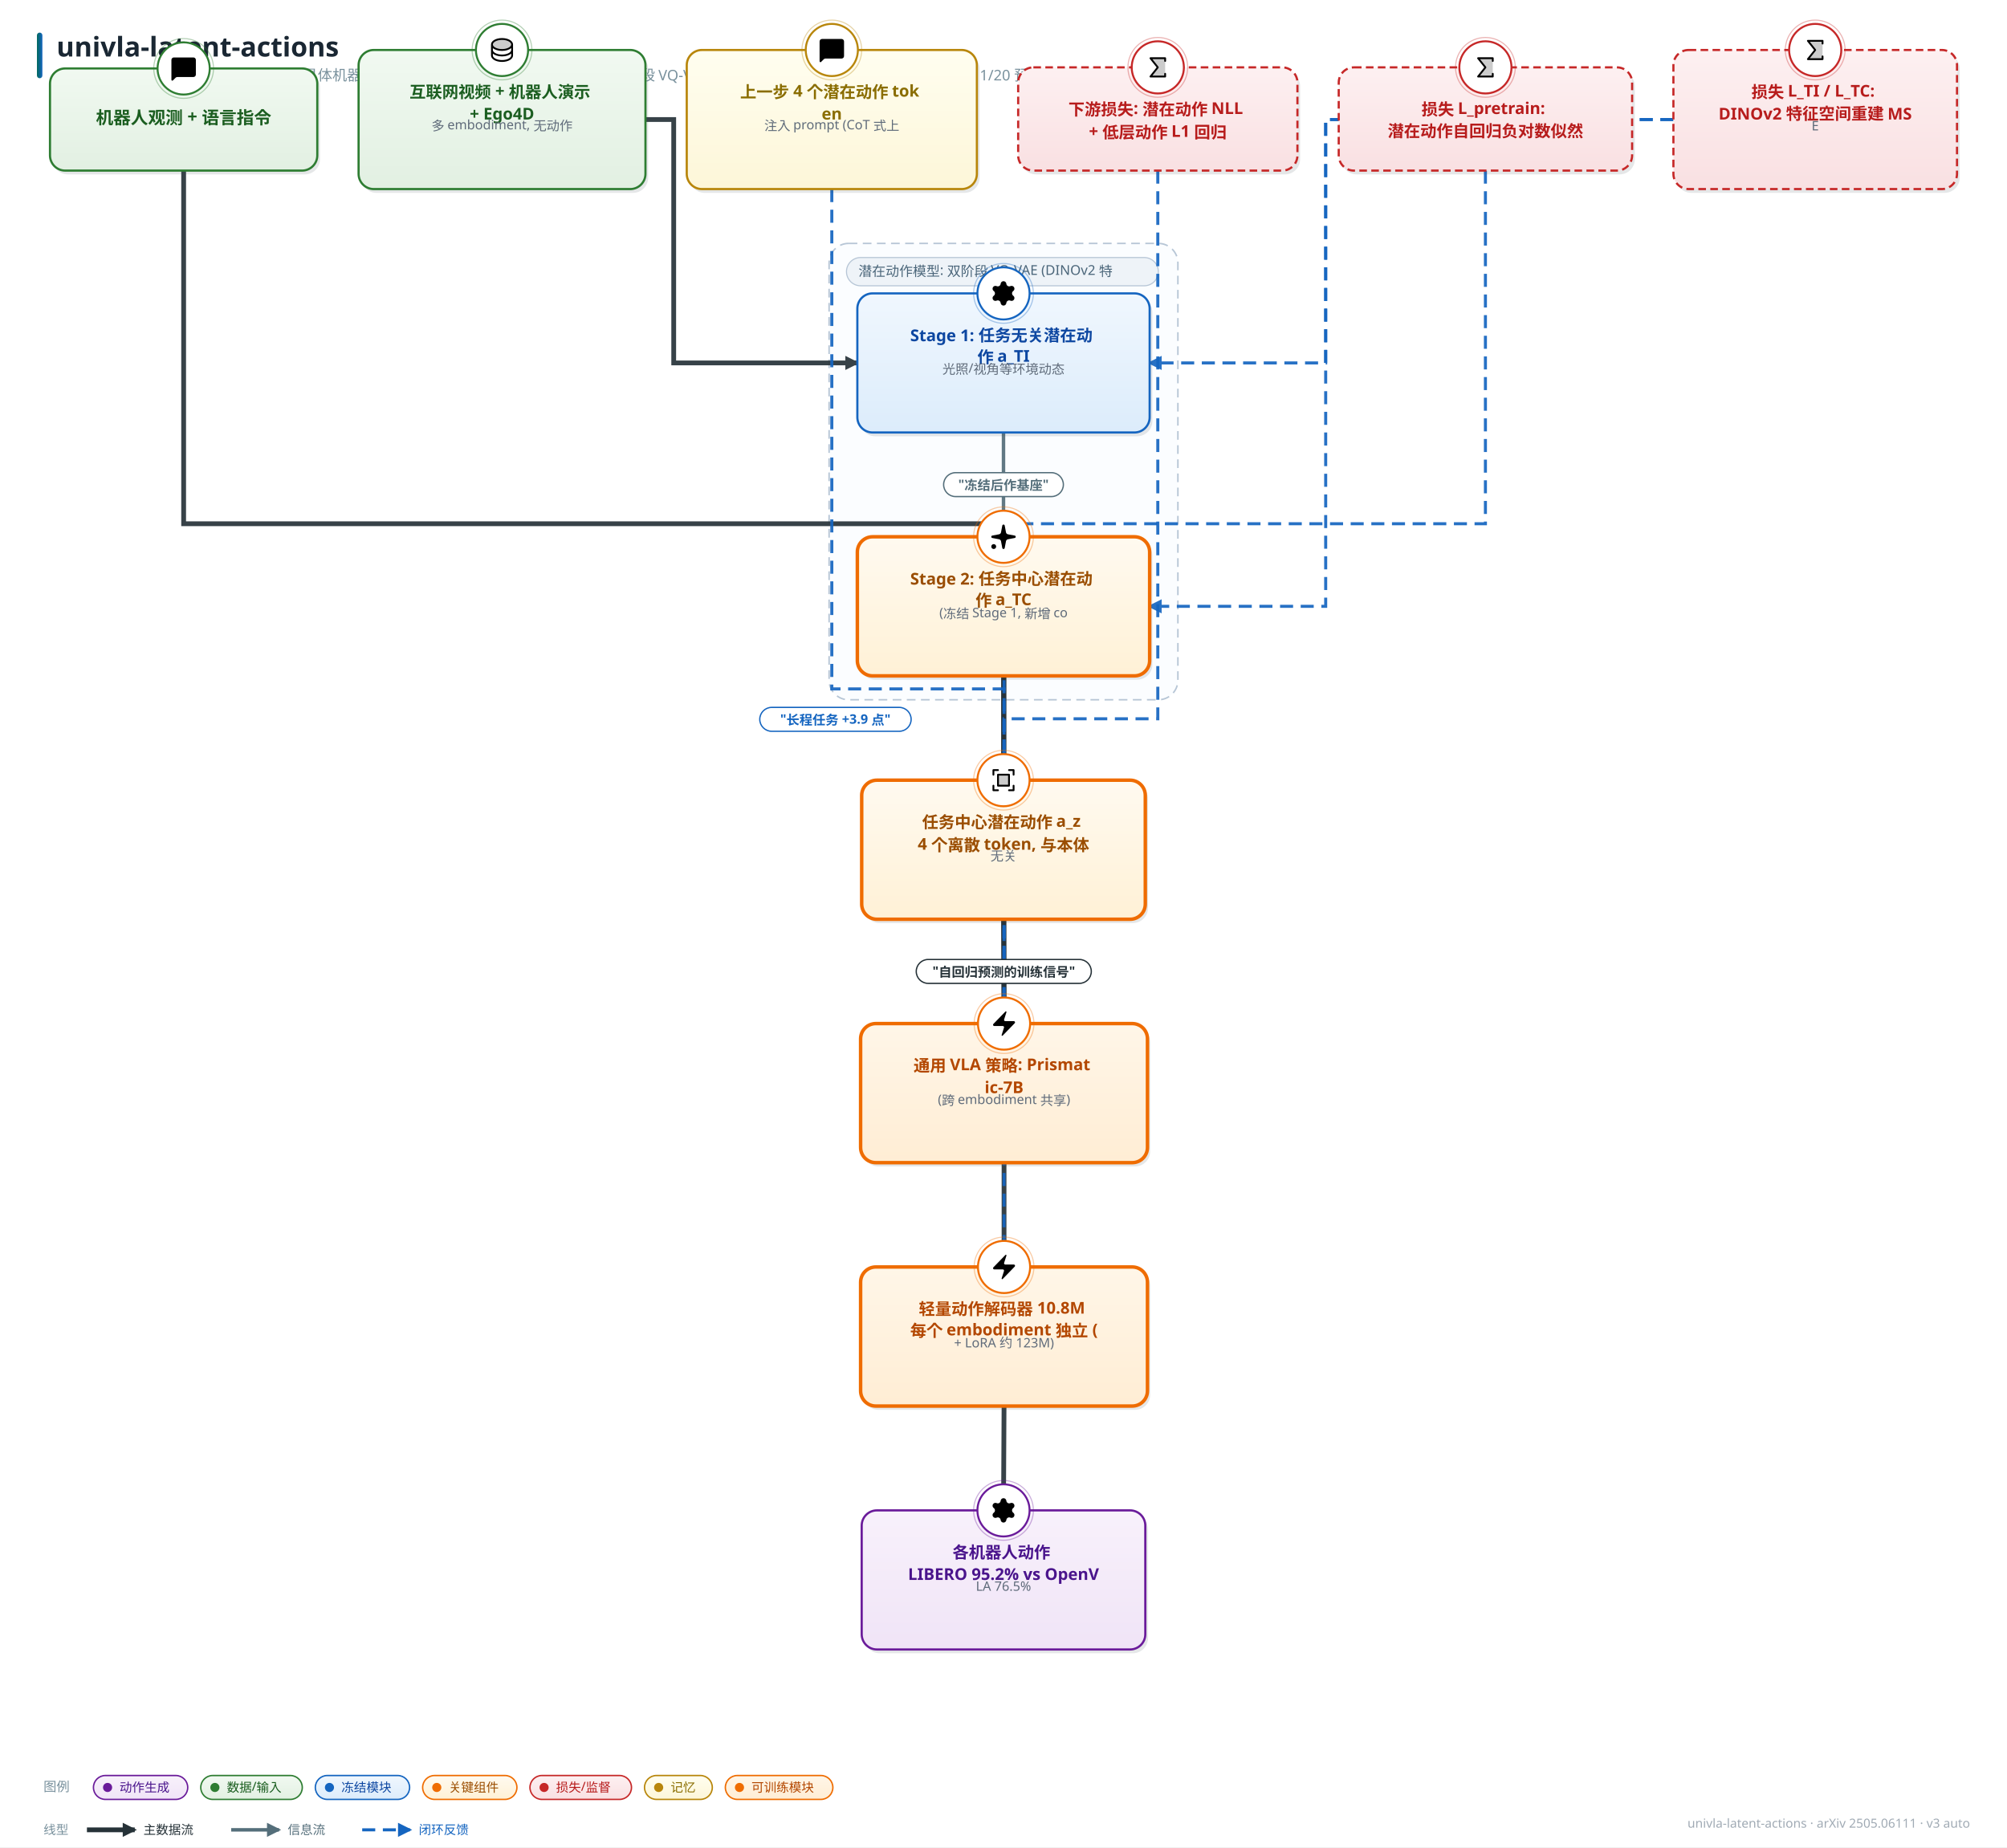
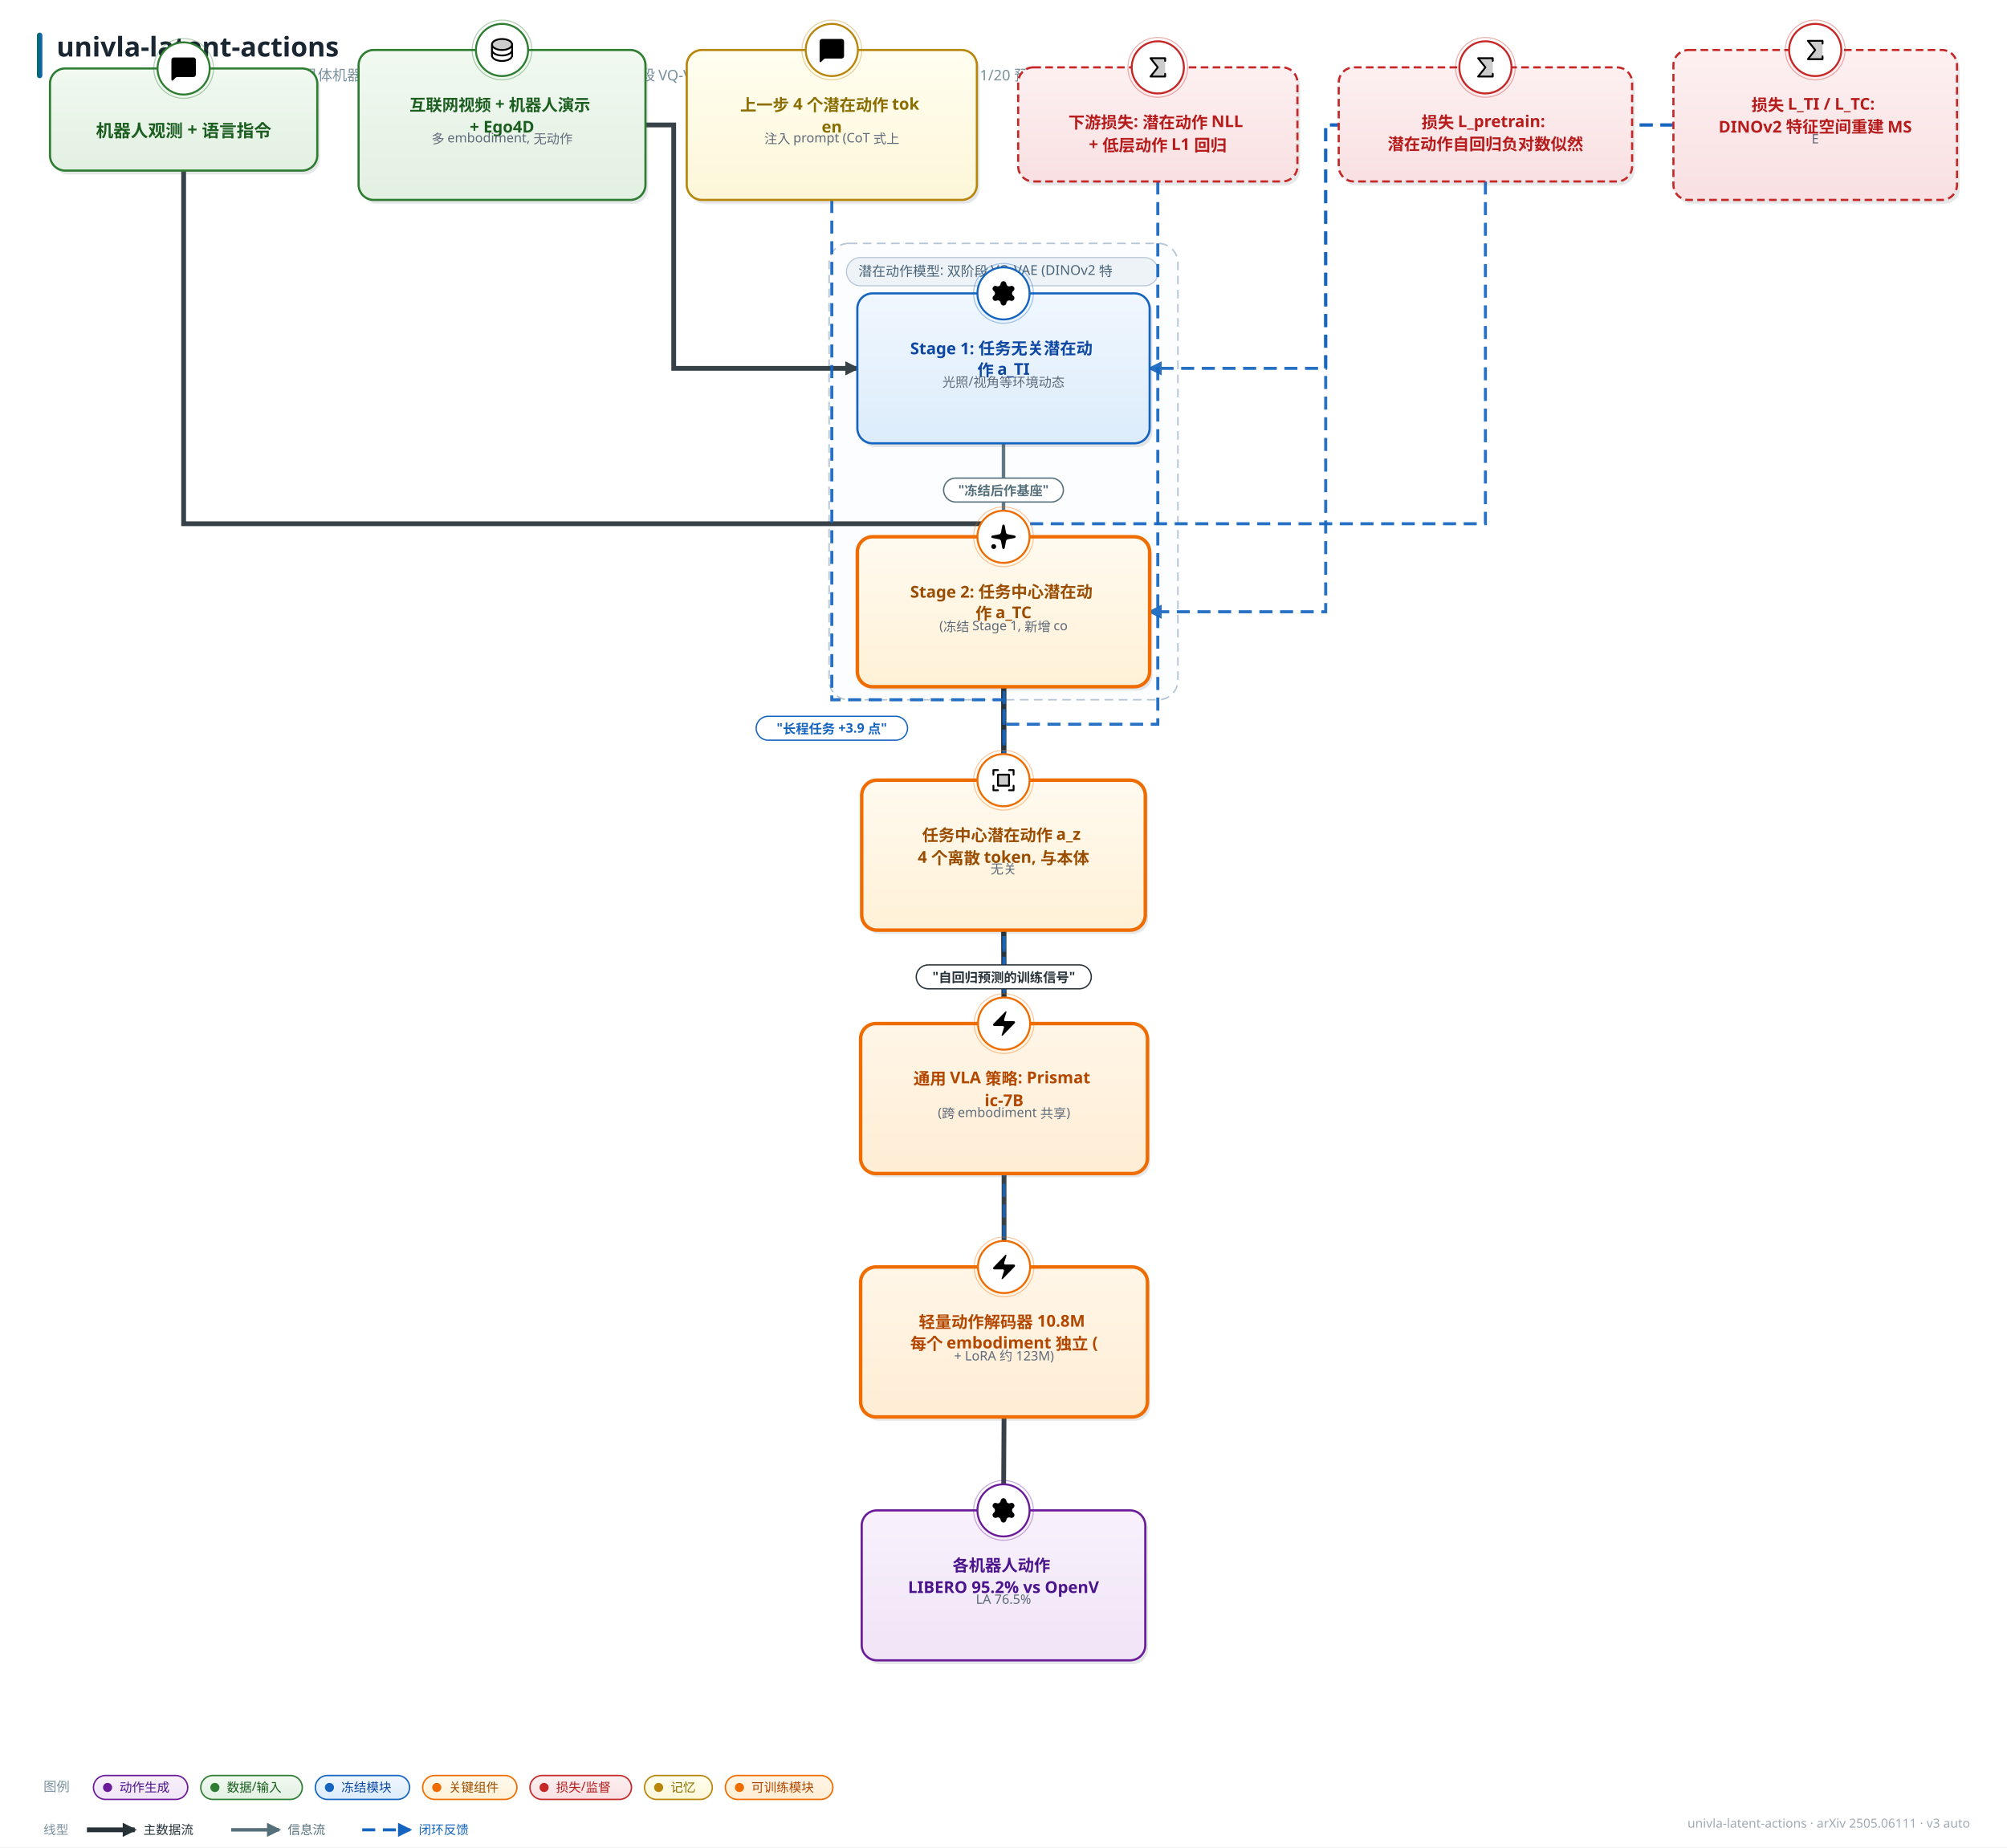
<svg xmlns="http://www.w3.org/2000/svg" width="1847" height="1700" viewBox="0 0 1847 1700" font-family="'PingFang SC','Hiragino Sans GB','Microsoft YaHei','Segoe UI',sans-serif">
  <style>text{font-family:'PingFang SC','Hiragino Sans GB','Microsoft YaHei','Segoe UI',sans-serif;} .lbl{font-weight:700;}</style>
  <defs>
    <linearGradient id="g-data" x1="0" y1="0" x2="0" y2="1">
      <stop offset="0" stop-color="#f1f9f1" />
      <stop offset="1" stop-color="#e2f0e2" />
    </linearGradient>
    <linearGradient id="g-frozen" x1="0" y1="0" x2="0" y2="1">
      <stop offset="0" stop-color="#f0f7fe" />
      <stop offset="1" stop-color="#dcecfb" />
    </linearGradient>
    <linearGradient id="g-train" x1="0" y1="0" x2="0" y2="1">
      <stop offset="0" stop-color="#fff6e8" />
      <stop offset="1" stop-color="#ffedd4" />
    </linearGradient>
    <linearGradient id="g-loss" x1="0" y1="0" x2="0" y2="1">
      <stop offset="0" stop-color="#fdf0f1" />
      <stop offset="1" stop-color="#f9e0e2" />
    </linearGradient>
    <linearGradient id="g-act" x1="0" y1="0" x2="0" y2="1">
      <stop offset="0" stop-color="#f8f1fb" />
      <stop offset="1" stop-color="#f0e4f7" />
    </linearGradient>
    <linearGradient id="g-loop" x1="0" y1="0" x2="0" y2="1">
      <stop offset="0" stop-color="#f2f5f7" />
      <stop offset="1" stop-color="#e6ebee" />
    </linearGradient>
    <linearGradient id="g-env" x1="0" y1="0" x2="0" y2="1">
      <stop offset="0" stop-color="#eef8f6" />
      <stop offset="1" stop-color="#dcf0ec" />
    </linearGradient>
    <linearGradient id="g-mem" x1="0" y1="0" x2="0" y2="1">
      <stop offset="0" stop-color="#fffef0" />
      <stop offset="1" stop-color="#fdf6d8" />
    </linearGradient>
    <linearGradient id="g-reward" x1="0" y1="0" x2="0" y2="1">
      <stop offset="0" stop-color="#fdf2f7" />
      <stop offset="1" stop-color="#f9e2ed" />
    </linearGradient>
    <linearGradient id="g-key" x1="0" y1="0" x2="0" y2="1">
      <stop offset="0" stop-color="#fffaf0" />
      <stop offset="1" stop-color="#fff1d6" />
    </linearGradient>
    <linearGradient id="g-title" x1="0" y1="0" x2="1" y2="0">
      <stop offset="0" stop-color="#00695c" />
      <stop offset="1" stop-color="#1565c0" />
    </linearGradient>
    <marker id="arr-main" viewBox="0 0 10 10" refX="8.5" refY="5" markerWidth="13" markerHeight="13" markerUnits="userSpaceOnUse" orient="auto-start-reverse">
      <path d="M0 0 L10 5 L0 10 z" fill="#546e7a" />
    </marker>
    <marker id="arr-thick" viewBox="0 0 10 10" refX="8.5" refY="5" markerWidth="13" markerHeight="13" markerUnits="userSpaceOnUse" orient="auto-start-reverse">
      <path d="M0 0 L10 5 L0 10 z" fill="#263238" />
    </marker>
    <marker id="arr-thin" viewBox="0 0 10 10" refX="8.5" refY="5" markerWidth="13" markerHeight="13" markerUnits="userSpaceOnUse" orient="auto-start-reverse">
      <path d="M0 0 L10 5 L0 10 z" fill="#9fb0bb" />
    </marker>
    <marker id="arr-fb" viewBox="0 0 10 10" refX="8.5" refY="5" markerWidth="13" markerHeight="13" markerUnits="userSpaceOnUse" orient="auto-start-reverse">
      <path d="M0 0 L10 5 L0 10 z" fill="#1565c0" />
    </marker>
    <marker id="arr-loss" viewBox="0 0 10 10" refX="8.5" refY="5" markerWidth="13" markerHeight="13" markerUnits="userSpaceOnUse" orient="auto-start-reverse">
      <path d="M0 0 L10 5 L0 10 z" fill="#c62828" />
    </marker>
  </defs>
  <rect width="1847" height="1700" fill="#ffffff" />
  <rect x="34" y="30" width="5" height="42" rx="2.5" fill="url(#g-title)" />
  <text x="52" y="52" font-size="25" font-weight="800" fill="#1a2733">univla-latent-actions</text>
  <text x="52" y="74" font-size="13.5" fill="#78909c">UniVLA 在 DINOv2 特征空间中学习与具体机器人无关的任务中心潜在动作表示，通过双阶段 VQ-VAE 分离任务相关/无关动态，仅用 OpenVLA 1/20 预训练算</text>
  <text x="1813" y="1682" font-size="11.5" fill="#a0aab4" text-anchor="end">univla-latent-actions · arXiv 2505.06111 · v3 auto</text>
  <rect x="763" y="224" width="321" height="420" rx="18" fill="#fbfdff" stroke="#b7c6d6" stroke-width="1.4" stroke-dasharray="8 5" />
  <rect x="779" y="237" width="287.0" height="26" rx="13" fill="#eef3f8" stroke="#b7c6d6" />
  <text x="790" y="254" font-size="12.5" fill="#4a6579">潜在动作模型: 双阶段 VQ-VAE (DINOv2 特</text>
-   <path d="M 594.0 110.0 L 620.0 110.0 L 620.0 334.0 L 789.0 334.0" fill="none" stroke="#263238" stroke-width="4.4" marker-end="url(#arr-thick)" opacity="0.92" />
-   <path d="M 923.5 398.0 L 923.5 494.0" fill="none" stroke="#546e7a" stroke-width="3.2" marker-end="url(#arr-main)" opacity="0.92" />
-   <path d="M 1540.0 110.0 L 1220.0 110.0 L 1220.0 334.0 L 1058.0 334.0" fill="none" stroke="#1565c0" stroke-width="2.8" stroke-dasharray="12 7" marker-end="url(#arr-fb)" opacity="0.92" />
-   <path d="M 1540.0 110.0 L 1220.0 110.0 L 1220.0 558.0 L 1058.0 558.0" fill="none" stroke="#1565c0" stroke-width="2.8" stroke-dasharray="12 7" marker-end="url(#arr-fb)" opacity="0.92" />
-   <path d="M 923.5 622.0 L 923.5 718.0" fill="none" stroke="#263238" stroke-width="4.4" marker-end="url(#arr-thick)" opacity="0.92" />
+   <path d="M 594.0 115.0 L 620.0 115.0 L 620.0 339.0 L 789.0 339.0" fill="none" stroke="#263238" stroke-width="4.4" marker-end="url(#arr-thick)" opacity="0.92" />
+   <path d="M 923.5 408.0 L 923.5 494.0" fill="none" stroke="#546e7a" stroke-width="3.2" marker-end="url(#arr-main)" opacity="0.92" />
+   <path d="M 1540.0 115.0 L 1220.0 115.0 L 1220.0 339.0 L 1058.0 339.0" fill="none" stroke="#1565c0" stroke-width="2.8" stroke-dasharray="12 7" marker-end="url(#arr-fb)" opacity="0.92" />
+   <path d="M 1540.0 115.0 L 1220.0 115.0 L 1220.0 563.0 L 1058.0 563.0" fill="none" stroke="#1565c0" stroke-width="2.8" stroke-dasharray="12 7" marker-end="url(#arr-fb)" opacity="0.92" />
+   <path d="M 923.5 632.0 L 923.5 718.0" fill="none" stroke="#263238" stroke-width="4.4" marker-end="url(#arr-thick)" opacity="0.92" />
  <path d="M 169.0 157.0 L 169.0 482.0 L 924.0 482.0 L 924.0 942.0" fill="none" stroke="#263238" stroke-width="4.4" marker-end="url(#arr-thick)" opacity="0.92" />
-   <path d="M 923.5 846.0 L 924.0 942.0" fill="none" stroke="#263238" stroke-width="4.4" marker-end="url(#arr-thick)" opacity="0.92" />
-   <path d="M 1367.0 157.0 L 1367.0 482.0 L 924.0 482.0 L 924.0 942.0" fill="none" stroke="#1565c0" stroke-width="2.8" stroke-dasharray="12 7" marker-end="url(#arr-fb)" opacity="0.92" />
-   <path d="M 765.5 174.0 L 765.5 634.0 L 924.0 634.0 L 924.0 942.0" fill="none" stroke="#1565c0" stroke-width="2.8" stroke-dasharray="12 7" marker-end="url(#arr-fb)" opacity="0.92" />
-   <path d="M 924.0 1070.0 L 924.0 1166.0" fill="none" stroke="#263238" stroke-width="4.4" marker-end="url(#arr-thick)" opacity="0.92" />
-   <path d="M 1065.5 157.0 L 1065.5 661.5 L 924.0 661.5 L 924.0 1166.0" fill="none" stroke="#1565c0" stroke-width="2.8" stroke-dasharray="12 7" marker-end="url(#arr-fb)" opacity="0.92" />
-   <path d="M 924.0 1294.0 L 923.5 1390.0" fill="none" stroke="#263238" stroke-width="4.4" marker-end="url(#arr-thick)" opacity="0.92" />
-   <rect x="332.5" y="49.5" width="264" height="128" rx="14" fill="#37474f" opacity="0.13" />
-   <rect x="330" y="46" width="264" height="128" rx="14" fill="url(#g-data)" stroke="#2e7d32" stroke-width="2.0" />
+   <path d="M 923.5 856.0 L 924.0 942.0" fill="none" stroke="#263238" stroke-width="4.4" marker-end="url(#arr-thick)" opacity="0.92" />
+   <path d="M 1367.0 167.0 L 1367.0 482.0 L 924.0 482.0 L 924.0 942.0" fill="none" stroke="#1565c0" stroke-width="2.8" stroke-dasharray="12 7" marker-end="url(#arr-fb)" opacity="0.92" />
+   <path d="M 765.5 184.0 L 765.5 644.0 L 924.0 644.0 L 924.0 942.0" fill="none" stroke="#1565c0" stroke-width="2.8" stroke-dasharray="12 7" marker-end="url(#arr-fb)" opacity="0.92" />
+   <path d="M 924.0 1080.0 L 924.0 1166.0" fill="none" stroke="#263238" stroke-width="4.4" marker-end="url(#arr-thick)" opacity="0.92" />
+   <path d="M 1065.5 167.0 L 1065.5 666.5 L 924.0 666.5 L 924.0 1166.0" fill="none" stroke="#1565c0" stroke-width="2.8" stroke-dasharray="12 7" marker-end="url(#arr-fb)" opacity="0.92" />
+   <path d="M 924.0 1304.0 L 923.5 1390.0" fill="none" stroke="#263238" stroke-width="4.4" marker-end="url(#arr-thick)" opacity="0.92" />
+   <rect x="332.5" y="49.5" width="264" height="138" rx="14" fill="#37474f" opacity="0.13" />
+   <rect x="330" y="46" width="264" height="138" rx="14" fill="url(#g-data)" stroke="#2e7d32" stroke-width="2.0" />
  <circle cx="462.0" cy="46" r="24" fill="#ffffff" stroke="#2e7d32" stroke-width="1.8" />
  <circle cx="462.0" cy="46" r="27.5" fill="none" stroke="#2e7d32" stroke-width="1" opacity="0.35" />
  <g transform="translate(448.5,32.5) scale(0.1055)">
    <path d="M216,80c0,26.51-39.4,48-88,48S40,106.51,40,80s39.4-48,88-48S216,53.49,216,80Z" opacity="0.2" />
    <path d="M128,24C74.17,24,32,48.6,32,80v96c0,31.4,42.17,56,96,56s96-24.6,96-56V80C224,48.6,181.83,24,128,24Zm80,104c0,9.62-7.88,19.43-21.61,26.92C170.93,163.35,150.19,168,128,168s-42.93-4.65-58.39-13.08C55.88,147.43,48,137.62,48,128V111.36c17.06,15,46.23,24.64,80,24.64s62.94-9.68,80-24.64ZM69.61,53.08C85.07,44.65,105.81,40,128,40s42.93,4.65,58.39,13.08C200.12,60.57,208,70.38,208,80s-7.88,19.43-21.61,26.92C170.93,115.35,150.19,120,128,120s-42.93-4.65-58.39-13.08C55.88,99.43,48,89.62,48,80S55.88,60.57,69.61,53.08ZM186.39,202.92C170.93,211.35,150.19,216,128,216s-42.93-4.65-58.39-13.08C55.88,195.43,48,185.62,48,176V159.36c17.06,15,46.23,24.64,80,24.64s62.94-9.68,80-24.64V176C208,185.62,200.12,195.43,186.39,202.92Z" />
  </g>
-   <text x="462.0" y="90" font-size="15" class="lbl" fill="#1b5e20" text-anchor="middle">
+   <text x="462.0" y="102" font-size="15" class="lbl" fill="#1b5e20" text-anchor="middle">
    <tspan x="462.0" dy="0">互联网视频 + 机器人演示</tspan>
    <tspan x="462.0" dy="20"> + Ego4D</tspan>
  </text>
-   <text x="462.0" y="120" font-size="12" fill="#5f6b7a" text-anchor="middle">多 embodiment, 无动作</text>
-   <rect x="791.5" y="273.5" width="269" height="128" rx="14" fill="#37474f" opacity="0.13" />
-   <rect x="789" y="270" width="269" height="128" rx="14" fill="url(#g-frozen)" stroke="#1565c0" stroke-width="2.0" />
+   <text x="462.0" y="132" font-size="12" fill="#5f6b7a" text-anchor="middle">多 embodiment, 无动作</text>
+   <rect x="791.5" y="273.5" width="269" height="138" rx="14" fill="#37474f" opacity="0.13" />
+   <rect x="789" y="270" width="269" height="138" rx="14" fill="url(#g-frozen)" stroke="#1565c0" stroke-width="2.0" />
  <circle cx="923.5" cy="270" r="24" fill="#ffffff" stroke="#1565c0" stroke-width="1.8" />
  <circle cx="923.5" cy="270" r="27.5" fill="none" stroke="#1565c0" stroke-width="1" opacity="0.35" />
  <g transform="translate(910.0,256.5) scale(1.125)">
    <path d="M9.671 4.136a2.34 2.34 0 0 1 4.659 0 2.34 2.34 0 0 0 3.319 1.915 2.34 2.34 0 0 1 2.33 4.033 2.34 2.34 0 0 0 0 3.831 2.34 2.34 0 0 1-2.33 4.033 2.34 2.34 0 0 0-3.319 1.915 2.34 2.34 0 0 1-4.659 0 2.34 2.34 0 0 0-3.32-1.915 2.34 2.34 0 0 1-2.33-4.033 2.34 2.34 0 0 0 0-3.831A2.34 2.34 0 0 1 6.35 6.051a2.34 2.34 0 0 0 3.319-1.915" />
    <circle cx="12" cy="12" r="3" />
  </g>
-   <text x="923.5" y="314" font-size="15" class="lbl" fill="#0d47a1" text-anchor="middle">
+   <text x="923.5" y="326" font-size="15" class="lbl" fill="#0d47a1" text-anchor="middle">
    <tspan x="923.5" dy="0">Stage 1: 任务无关潜在动</tspan>
    <tspan x="923.5" dy="20">作 a_TI</tspan>
  </text>
-   <text x="923.5" y="344" font-size="12" fill="#5f6b7a" text-anchor="middle">光照/视角等环境动态</text>
-   <rect x="791.5" y="497.5" width="269" height="128" rx="14" fill="#37474f" opacity="0.13" />
-   <rect x="789" y="494" width="269" height="128" rx="14" fill="url(#g-key)" stroke="#ef6c00" stroke-width="3.2" />
+   <text x="923.5" y="356" font-size="12" fill="#5f6b7a" text-anchor="middle">光照/视角等环境动态</text>
+   <rect x="791.5" y="497.5" width="269" height="138" rx="14" fill="#37474f" opacity="0.13" />
+   <rect x="789" y="494" width="269" height="138" rx="14" fill="url(#g-key)" stroke="#ef6c00" stroke-width="3.2" />
  <circle cx="923.5" cy="494" r="24" fill="#ffffff" stroke="#ef6c00" stroke-width="1.8" />
  <circle cx="923.5" cy="494" r="27.5" fill="none" stroke="#ef6c00" stroke-width="1" opacity="0.35" />
  <g transform="translate(910.0,480.5) scale(1.125)">
    <path d="M11.017 2.814a1 1 0 0 1 1.966 0l1.051 5.558a2 2 0 0 0 1.594 1.594l5.558 1.051a1 1 0 0 1 0 1.966l-5.558 1.051a2 2 0 0 0-1.594 1.594l-1.051 5.558a1 1 0 0 1-1.966 0l-1.051-5.558a2 2 0 0 0-1.594-1.594l-5.558-1.051a1 1 0 0 1 0-1.966l5.558-1.051a2 2 0 0 0 1.594-1.594z" />
    <path d="M20 2v4" />
    <path d="M22 4h-4" />
    <circle cx="4" cy="20" r="2" />
  </g>
-   <text x="923.5" y="538" font-size="15" class="lbl" fill="#9a4d00" text-anchor="middle">
+   <text x="923.5" y="550" font-size="15" class="lbl" fill="#9a4d00" text-anchor="middle">
    <tspan x="923.5" dy="0">Stage 2: 任务中心潜在动</tspan>
    <tspan x="923.5" dy="20">作 a_TC</tspan>
  </text>
-   <text x="923.5" y="568" font-size="12" fill="#5f6b7a" text-anchor="middle">(冻结 Stage 1, 新增 co</text>
-   <rect x="1542.5" y="49.5" width="261" height="128" rx="14" fill="#37474f" opacity="0.13" />
-   <rect x="1540" y="46" width="261" height="128" rx="14" fill="url(#g-loss)" stroke="#c62828" stroke-width="2.0" stroke-dasharray="7 4" />
+   <text x="923.5" y="580" font-size="12" fill="#5f6b7a" text-anchor="middle">(冻结 Stage 1, 新增 co</text>
+   <rect x="1542.5" y="49.5" width="261" height="138" rx="14" fill="#37474f" opacity="0.13" />
+   <rect x="1540" y="46" width="261" height="138" rx="14" fill="url(#g-loss)" stroke="#c62828" stroke-width="2.0" stroke-dasharray="7 4" />
  <circle cx="1670.5" cy="46" r="24" fill="#ffffff" stroke="#c62828" stroke-width="1.8" />
  <circle cx="1670.5" cy="46" r="27.5" fill="none" stroke="#c62828" stroke-width="1" opacity="0.35" />
  <g transform="translate(1657.0,32.5) scale(0.1055)">
    <path d="M192,48V208H64l64-80L64,48Z" opacity="0.2" />
    <path d="M184,72V56H80.65l53.6,67a8,8,0,0,1,0,10l-53.6,67H184V184a8,8,0,0,1,16,0v24a8,8,0,0,1-8,8H64a8,8,0,0,1-6.25-13l60-75-60-75A8,8,0,0,1,64,40H192a8,8,0,0,1,8,8V72a8,8,0,0,1-16,0Z" />
  </g>
-   <text x="1670.5" y="90" font-size="15" class="lbl" fill="#b71c1c" text-anchor="middle">
+   <text x="1670.5" y="102" font-size="15" class="lbl" fill="#b71c1c" text-anchor="middle">
    <tspan x="1670.5" dy="0">损失 L_TI / L_TC:</tspan>
    <tspan x="1670.5" dy="20">DINOv2 特征空间重建 MS</tspan>
  </text>
-   <text x="1670.5" y="120" font-size="12" fill="#5f6b7a" text-anchor="middle">E</text>
-   <rect x="795.5" y="721.5" width="261" height="128" rx="14" fill="#37474f" opacity="0.13" />
-   <rect x="793" y="718" width="261" height="128" rx="14" fill="url(#g-key)" stroke="#ef6c00" stroke-width="3.2" />
+   <text x="1670.5" y="132" font-size="12" fill="#5f6b7a" text-anchor="middle">E</text>
+   <rect x="795.5" y="721.5" width="261" height="138" rx="14" fill="#37474f" opacity="0.13" />
+   <rect x="793" y="718" width="261" height="138" rx="14" fill="url(#g-key)" stroke="#ef6c00" stroke-width="3.2" />
  <circle cx="923.5" cy="718" r="24" fill="#ffffff" stroke="#ef6c00" stroke-width="1.8" />
  <circle cx="923.5" cy="718" r="27.5" fill="none" stroke="#ef6c00" stroke-width="1" opacity="0.35" />
  <g transform="translate(910.0,704.5) scale(0.1055)">
    <path d="M176,80v96H80V80Z" opacity="0.2" />
    <path d="M224,40V80a8,8,0,0,1-16,0V48H176a8,8,0,0,1,0-16h40A8,8,0,0,1,224,40ZM80,208H48V176a8,8,0,0,0-16,0v40a8,8,0,0,0,8,8H80a8,8,0,0,0,0-16Zm136-40a8,8,0,0,0-8,8v32H176a8,8,0,0,0,0,16h40a8,8,0,0,0,8-8V176A8,8,0,0,0,216,168ZM40,88a8,8,0,0,0,8-8V48H80a8,8,0,0,0,0-16H40a8,8,0,0,0-8,8V80A8,8,0,0,0,40,88ZM80,72h96a8,8,0,0,1,8,8v96a8,8,0,0,1-8,8H80a8,8,0,0,1-8-8V80A8,8,0,0,1,80,72Zm8,96h80V88H88Z" />
  </g>
-   <text x="923.5" y="762" font-size="15" class="lbl" fill="#9a4d00" text-anchor="middle">
+   <text x="923.5" y="774" font-size="15" class="lbl" fill="#9a4d00" text-anchor="middle">
    <tspan x="923.5" dy="0">任务中心潜在动作 a_z</tspan>
    <tspan x="923.5" dy="20">4 个离散 token, 与本体</tspan>
  </text>
-   <text x="923.5" y="792" font-size="12" fill="#5f6b7a" text-anchor="middle">无关</text>
+   <text x="923.5" y="804" font-size="12" fill="#5f6b7a" text-anchor="middle">无关</text>
  <rect x="48.5" y="66.5" width="246" height="94" rx="14" fill="#37474f" opacity="0.13" />
  <rect x="46" y="63" width="246" height="94" rx="14" fill="url(#g-data)" stroke="#2e7d32" stroke-width="2.0" />
  <circle cx="169.0" cy="63" r="24" fill="#ffffff" stroke="#2e7d32" stroke-width="1.8" />
  <circle cx="169.0" cy="63" r="27.5" fill="none" stroke="#2e7d32" stroke-width="1" opacity="0.35" />
  <g transform="translate(155.5,49.5) scale(1.125)">
    <path d="M22 17a2 2 0 0 1-2 2H6.828a2 2 0 0 0-1.414.586l-2.202 2.202A.71.71 0 0 1 2 21.286V5a2 2 0 0 1 2-2h16a2 2 0 0 1 2 2z" />
  </g>
-   <text x="169.0" y="114" font-size="16" class="lbl" fill="#1b5e20" text-anchor="middle">机器人观测 + 语言指令</text>
-   <rect x="794.5" y="945.5" width="264" height="128" rx="14" fill="#37474f" opacity="0.13" />
-   <rect x="792" y="942" width="264" height="128" rx="14" fill="url(#g-train)" stroke="#ef6c00" stroke-width="3.2" />
+   <text x="169.0" y="126" font-size="16" class="lbl" fill="#1b5e20" text-anchor="middle">机器人观测 + 语言指令</text>
+   <rect x="794.5" y="945.5" width="264" height="138" rx="14" fill="#37474f" opacity="0.13" />
+   <rect x="792" y="942" width="264" height="138" rx="14" fill="url(#g-train)" stroke="#ef6c00" stroke-width="3.2" />
  <circle cx="924.0" cy="942" r="24" fill="#ffffff" stroke="#ef6c00" stroke-width="1.8" />
  <circle cx="924.0" cy="942" r="27.5" fill="none" stroke="#ef6c00" stroke-width="1" opacity="0.35" />
  <g transform="translate(910.5,928.5) scale(1.125)">
    <path d="M4 14a1 1 0 0 1-.78-1.63l9.9-10.2a.5.5 0 0 1 .86.46l-1.92 6.02A1 1 0 0 0 13 10h7a1 1 0 0 1 .78 1.63l-9.9 10.2a.5.5 0 0 1-.86-.46l1.92-6.02A1 1 0 0 0 11 14z" />
  </g>
-   <text x="924.0" y="986" font-size="15" class="lbl" fill="#b34700" text-anchor="middle">
+   <text x="924.0" y="998" font-size="15" class="lbl" fill="#b34700" text-anchor="middle">
    <tspan x="924.0" dy="0">通用 VLA 策略: Prismat</tspan>
    <tspan x="924.0" dy="20">ic-7B</tspan>
  </text>
-   <text x="924.0" y="1016" font-size="12" fill="#5f6b7a" text-anchor="middle">(跨 embodiment 共享)</text>
-   <rect x="1234.5" y="65.5" width="270" height="95" rx="14" fill="#37474f" opacity="0.13" />
-   <rect x="1232" y="62" width="270" height="95" rx="14" fill="url(#g-loss)" stroke="#c62828" stroke-width="2.0" stroke-dasharray="7 4" />
+   <text x="924.0" y="1028" font-size="12" fill="#5f6b7a" text-anchor="middle">(跨 embodiment 共享)</text>
+   <rect x="1234.5" y="65.5" width="270" height="105" rx="14" fill="#37474f" opacity="0.13" />
+   <rect x="1232" y="62" width="270" height="105" rx="14" fill="url(#g-loss)" stroke="#c62828" stroke-width="2.0" stroke-dasharray="7 4" />
  <circle cx="1367.0" cy="62" r="24" fill="#ffffff" stroke="#c62828" stroke-width="1.8" />
  <circle cx="1367.0" cy="62" r="27.5" fill="none" stroke="#c62828" stroke-width="1" opacity="0.35" />
  <g transform="translate(1353.5,48.5) scale(0.1055)">
    <path d="M192,48V208H64l64-80L64,48Z" opacity="0.2" />
    <path d="M184,72V56H80.65l53.6,67a8,8,0,0,1,0,10l-53.6,67H184V184a8,8,0,0,1,16,0v24a8,8,0,0,1-8,8H64a8,8,0,0,1-6.25-13l60-75-60-75A8,8,0,0,1,64,40H192a8,8,0,0,1,8,8V72a8,8,0,0,1-16,0Z" />
  </g>
-   <text x="1367.0" y="106" font-size="15" class="lbl" fill="#b71c1c" text-anchor="middle">
+   <text x="1367.0" y="118" font-size="15" class="lbl" fill="#b71c1c" text-anchor="middle">
    <tspan x="1367.0" dy="0">损失 L_pretrain:</tspan>
    <tspan x="1367.0" dy="20">潜在动作自回归负对数似然</tspan>
  </text>
-   <rect x="634.5" y="49.5" width="267" height="128" rx="14" fill="#37474f" opacity="0.13" />
-   <rect x="632" y="46" width="267" height="128" rx="14" fill="url(#g-mem)" stroke="#b8860b" stroke-width="2.0" />
+   <rect x="634.5" y="49.5" width="267" height="138" rx="14" fill="#37474f" opacity="0.13" />
+   <rect x="632" y="46" width="267" height="138" rx="14" fill="url(#g-mem)" stroke="#b8860b" stroke-width="2.0" />
  <circle cx="765.5" cy="46" r="24" fill="#ffffff" stroke="#b8860b" stroke-width="1.8" />
  <circle cx="765.5" cy="46" r="27.5" fill="none" stroke="#b8860b" stroke-width="1" opacity="0.35" />
  <g transform="translate(752.0,32.5) scale(1.125)">
    <path d="M22 17a2 2 0 0 1-2 2H6.828a2 2 0 0 0-1.414.586l-2.202 2.202A.71.71 0 0 1 2 21.286V5a2 2 0 0 1 2-2h16a2 2 0 0 1 2 2z" />
  </g>
-   <text x="765.5" y="90" font-size="15" class="lbl" fill="#8a6d00" text-anchor="middle">
+   <text x="765.5" y="102" font-size="15" class="lbl" fill="#8a6d00" text-anchor="middle">
    <tspan x="765.5" dy="0">上一步 4 个潜在动作 tok</tspan>
    <tspan x="765.5" dy="20">en</tspan>
  </text>
-   <text x="765.5" y="120" font-size="12" fill="#5f6b7a" text-anchor="middle">注入 prompt (CoT 式上</text>
-   <rect x="794.5" y="1169.5" width="264" height="128" rx="14" fill="#37474f" opacity="0.13" />
-   <rect x="792" y="1166" width="264" height="128" rx="14" fill="url(#g-train)" stroke="#ef6c00" stroke-width="3.2" />
+   <text x="765.5" y="132" font-size="12" fill="#5f6b7a" text-anchor="middle">注入 prompt (CoT 式上</text>
+   <rect x="794.5" y="1169.5" width="264" height="138" rx="14" fill="#37474f" opacity="0.13" />
+   <rect x="792" y="1166" width="264" height="138" rx="14" fill="url(#g-train)" stroke="#ef6c00" stroke-width="3.2" />
  <circle cx="924.0" cy="1166" r="24" fill="#ffffff" stroke="#ef6c00" stroke-width="1.8" />
  <circle cx="924.0" cy="1166" r="27.5" fill="none" stroke="#ef6c00" stroke-width="1" opacity="0.35" />
  <g transform="translate(910.5,1152.5) scale(1.125)">
    <path d="M4 14a1 1 0 0 1-.78-1.63l9.9-10.2a.5.5 0 0 1 .86.46l-1.92 6.02A1 1 0 0 0 13 10h7a1 1 0 0 1 .78 1.63l-9.9 10.2a.5.5 0 0 1-.86-.46l1.92-6.02A1 1 0 0 0 11 14z" />
  </g>
-   <text x="924.0" y="1210" font-size="15" class="lbl" fill="#b34700" text-anchor="middle">
+   <text x="924.0" y="1222" font-size="15" class="lbl" fill="#b34700" text-anchor="middle">
    <tspan x="924.0" dy="0">轻量动作解码器 10.8M</tspan>
    <tspan x="924.0" dy="20">每个 embodiment 独立 (</tspan>
  </text>
-   <text x="924.0" y="1240" font-size="12" fill="#5f6b7a" text-anchor="middle">+ LoRA 约 123M)</text>
-   <rect x="939.5" y="65.5" width="257" height="95" rx="14" fill="#37474f" opacity="0.13" />
-   <rect x="937" y="62" width="257" height="95" rx="14" fill="url(#g-loss)" stroke="#c62828" stroke-width="2.0" stroke-dasharray="7 4" />
+   <text x="924.0" y="1252" font-size="12" fill="#5f6b7a" text-anchor="middle">+ LoRA 约 123M)</text>
+   <rect x="939.5" y="65.5" width="257" height="105" rx="14" fill="#37474f" opacity="0.13" />
+   <rect x="937" y="62" width="257" height="105" rx="14" fill="url(#g-loss)" stroke="#c62828" stroke-width="2.0" stroke-dasharray="7 4" />
  <circle cx="1065.5" cy="62" r="24" fill="#ffffff" stroke="#c62828" stroke-width="1.8" />
  <circle cx="1065.5" cy="62" r="27.5" fill="none" stroke="#c62828" stroke-width="1" opacity="0.35" />
  <g transform="translate(1052.0,48.5) scale(0.1055)">
    <path d="M192,48V208H64l64-80L64,48Z" opacity="0.2" />
    <path d="M184,72V56H80.65l53.6,67a8,8,0,0,1,0,10l-53.6,67H184V184a8,8,0,0,1,16,0v24a8,8,0,0,1-8,8H64a8,8,0,0,1-6.25-13l60-75-60-75A8,8,0,0,1,64,40H192a8,8,0,0,1,8,8V72a8,8,0,0,1-16,0Z" />
  </g>
-   <text x="1065.5" y="106" font-size="15" class="lbl" fill="#b71c1c" text-anchor="middle">
+   <text x="1065.5" y="118" font-size="15" class="lbl" fill="#b71c1c" text-anchor="middle">
    <tspan x="1065.5" dy="0">下游损失: 潜在动作 NLL</tspan>
    <tspan x="1065.5" dy="20">+ 低层动作 L1 回归</tspan>
  </text>
-   <rect x="795.5" y="1393.5" width="261" height="128" rx="14" fill="#37474f" opacity="0.13" />
-   <rect x="793" y="1390" width="261" height="128" rx="14" fill="url(#g-act)" stroke="#6a1b9a" stroke-width="2.0" />
+   <rect x="795.5" y="1393.5" width="261" height="138" rx="14" fill="#37474f" opacity="0.13" />
+   <rect x="793" y="1390" width="261" height="138" rx="14" fill="url(#g-act)" stroke="#6a1b9a" stroke-width="2.0" />
  <circle cx="923.5" cy="1390" r="24" fill="#ffffff" stroke="#6a1b9a" stroke-width="1.8" />
  <circle cx="923.5" cy="1390" r="27.5" fill="none" stroke="#6a1b9a" stroke-width="1" opacity="0.35" />
  <g transform="translate(910.0,1376.5) scale(1.125)">
    <path d="M9.671 4.136a2.34 2.34 0 0 1 4.659 0 2.34 2.34 0 0 0 3.319 1.915 2.34 2.34 0 0 1 2.33 4.033 2.34 2.34 0 0 0 0 3.831 2.34 2.34 0 0 1-2.33 4.033 2.34 2.34 0 0 0-3.319 1.915 2.34 2.34 0 0 1-4.659 0 2.34 2.34 0 0 0-3.32-1.915 2.34 2.34 0 0 1-2.33-4.033 2.34 2.34 0 0 0 0-3.831A2.34 2.34 0 0 1 6.35 6.051a2.34 2.34 0 0 0 3.319-1.915" />
    <circle cx="12" cy="12" r="3" />
  </g>
-   <text x="923.5" y="1434" font-size="15" class="lbl" fill="#4a148c" text-anchor="middle">
+   <text x="923.5" y="1446" font-size="15" class="lbl" fill="#4a148c" text-anchor="middle">
    <tspan x="923.5" dy="0">各机器人动作</tspan>
    <tspan x="923.5" dy="20">LIBERO 95.2% vs OpenV</tspan>
  </text>
-   <text x="923.5" y="1464" font-size="12" fill="#5f6b7a" text-anchor="middle">LA 76.5%</text>
-   <g transform="translate(923.5,446.0)">
+   <text x="923.5" y="1476" font-size="12" fill="#5f6b7a" text-anchor="middle">LA 76.5%</text>
+   <g transform="translate(923.5,451.0)">
    <rect x="-55.1" y="-11" width="110.2" height="22" rx="11" fill="#ffffff" stroke="#546e7a" stroke-width="1.2" />
    <text y="4" font-size="12" fill="#546e7a" font-weight="600" text-anchor="middle">"冻结后作基座"</text>
  </g>
-   <g transform="translate(923.8,894.0)">
+   <g transform="translate(923.8,899.0)">
    <rect x="-80.6" y="-11" width="161.1" height="22" rx="11" fill="#ffffff" stroke="#263238" stroke-width="1.2" />
    <text y="4" font-size="12" fill="#263238" font-weight="600" text-anchor="middle">"自回归预测的训练信号"</text>
  </g>
-   <g transform="translate(768.8,662.0)">
+   <g transform="translate(765.5,670.2)">
    <rect x="-69.6" y="-11" width="139.3" height="22" rx="11" fill="#ffffff" stroke="#1565c0" stroke-width="1.2" />
    <text y="4" font-size="12" fill="#1565c0" font-weight="600" text-anchor="middle">"长程任务 +3.9 点"</text>
  </g>
  <text x="40" y="1648.5" font-size="12" fill="#78909c">图例</text>
  <g>
    <rect x="86" y="1634" width="86.76" height="22" rx="11" fill="url(#g-act)" stroke="#6a1b9a" stroke-width="1.3" />
    <circle cx="99" cy="1645" r="4.2" fill="#6a1b9a" />
    <text x="110" y="1649" font-size="11.5" fill="#4a148c">动作生成</text>
  </g>
  <g>
    <rect x="184.76" y="1634" width="93.43" height="22" rx="11" fill="url(#g-data)" stroke="#2e7d32" stroke-width="1.3" />
    <circle cx="197.76" cy="1645" r="4.2" fill="#2e7d32" />
    <text x="208.76" y="1649" font-size="11.5" fill="#1b5e20">数据/输入</text>
  </g>
  <g>
    <rect x="290.19" y="1634" width="86.76" height="22" rx="11" fill="url(#g-frozen)" stroke="#1565c0" stroke-width="1.3" />
    <circle cx="303.19" cy="1645" r="4.2" fill="#1565c0" />
    <text x="314.19" y="1649" font-size="11.5" fill="#0d47a1">冻结模块</text>
  </g>
  <g>
    <rect x="388.95" y="1634" width="86.76" height="22" rx="11" fill="url(#g-key)" stroke="#ef6c00" stroke-width="1.3" />
    <circle cx="401.95" cy="1645" r="4.2" fill="#ef6c00" />
    <text x="412.95" y="1649" font-size="11.5" fill="#9a4d00">关键组件</text>
  </g>
  <g>
    <rect x="487.71" y="1634" width="93.43" height="22" rx="11" fill="url(#g-loss)" stroke="#c62828" stroke-width="1.3" />
    <circle cx="500.71" cy="1645" r="4.2" fill="#c62828" />
    <text x="511.71" y="1649" font-size="11.5" fill="#b71c1c">损失/监督</text>
  </g>
  <g>
    <rect x="593.14" y="1634" width="62.38" height="22" rx="11" fill="url(#g-mem)" stroke="#b8860b" stroke-width="1.3" />
    <circle cx="606.14" cy="1645" r="4.2" fill="#b8860b" />
    <text x="617.14" y="1649" font-size="11.5" fill="#8a6d00">记忆</text>
  </g>
  <g>
    <rect x="667.52" y="1634" width="98.95" height="22" rx="11" fill="url(#g-train)" stroke="#ef6c00" stroke-width="1.3" />
    <circle cx="680.52" cy="1645" r="4.2" fill="#ef6c00" />
    <text x="691.52" y="1649" font-size="11.5" fill="#b34700">可训练模块</text>
  </g>
  <text x="40" y="1688" font-size="11.5" fill="#78909c">线型</text>
  <g>
    <path d="M 80 1684 h 44" stroke="#263238" stroke-width="4.4" marker-end="url(#arr-thick)" />
    <text x="132" y="1688" font-size="11.5" fill="#263238">主数据流</text>
  </g>
  <g>
    <path d="M 212.76 1684 h 44" stroke="#546e7a" stroke-width="3.2" marker-end="url(#arr-main)" />
    <text x="264.76" y="1688" font-size="11.5" fill="#546e7a">信息流</text>
  </g>
  <g>
    <path d="M 333.33 1684 h 44" stroke="#1565c0" stroke-width="2.8" stroke-dasharray="12 7" marker-end="url(#arr-fb)" />
    <text x="385.33" y="1688" font-size="11.5" fill="#1565c0">闭环反馈</text>
  </g>
</svg>
